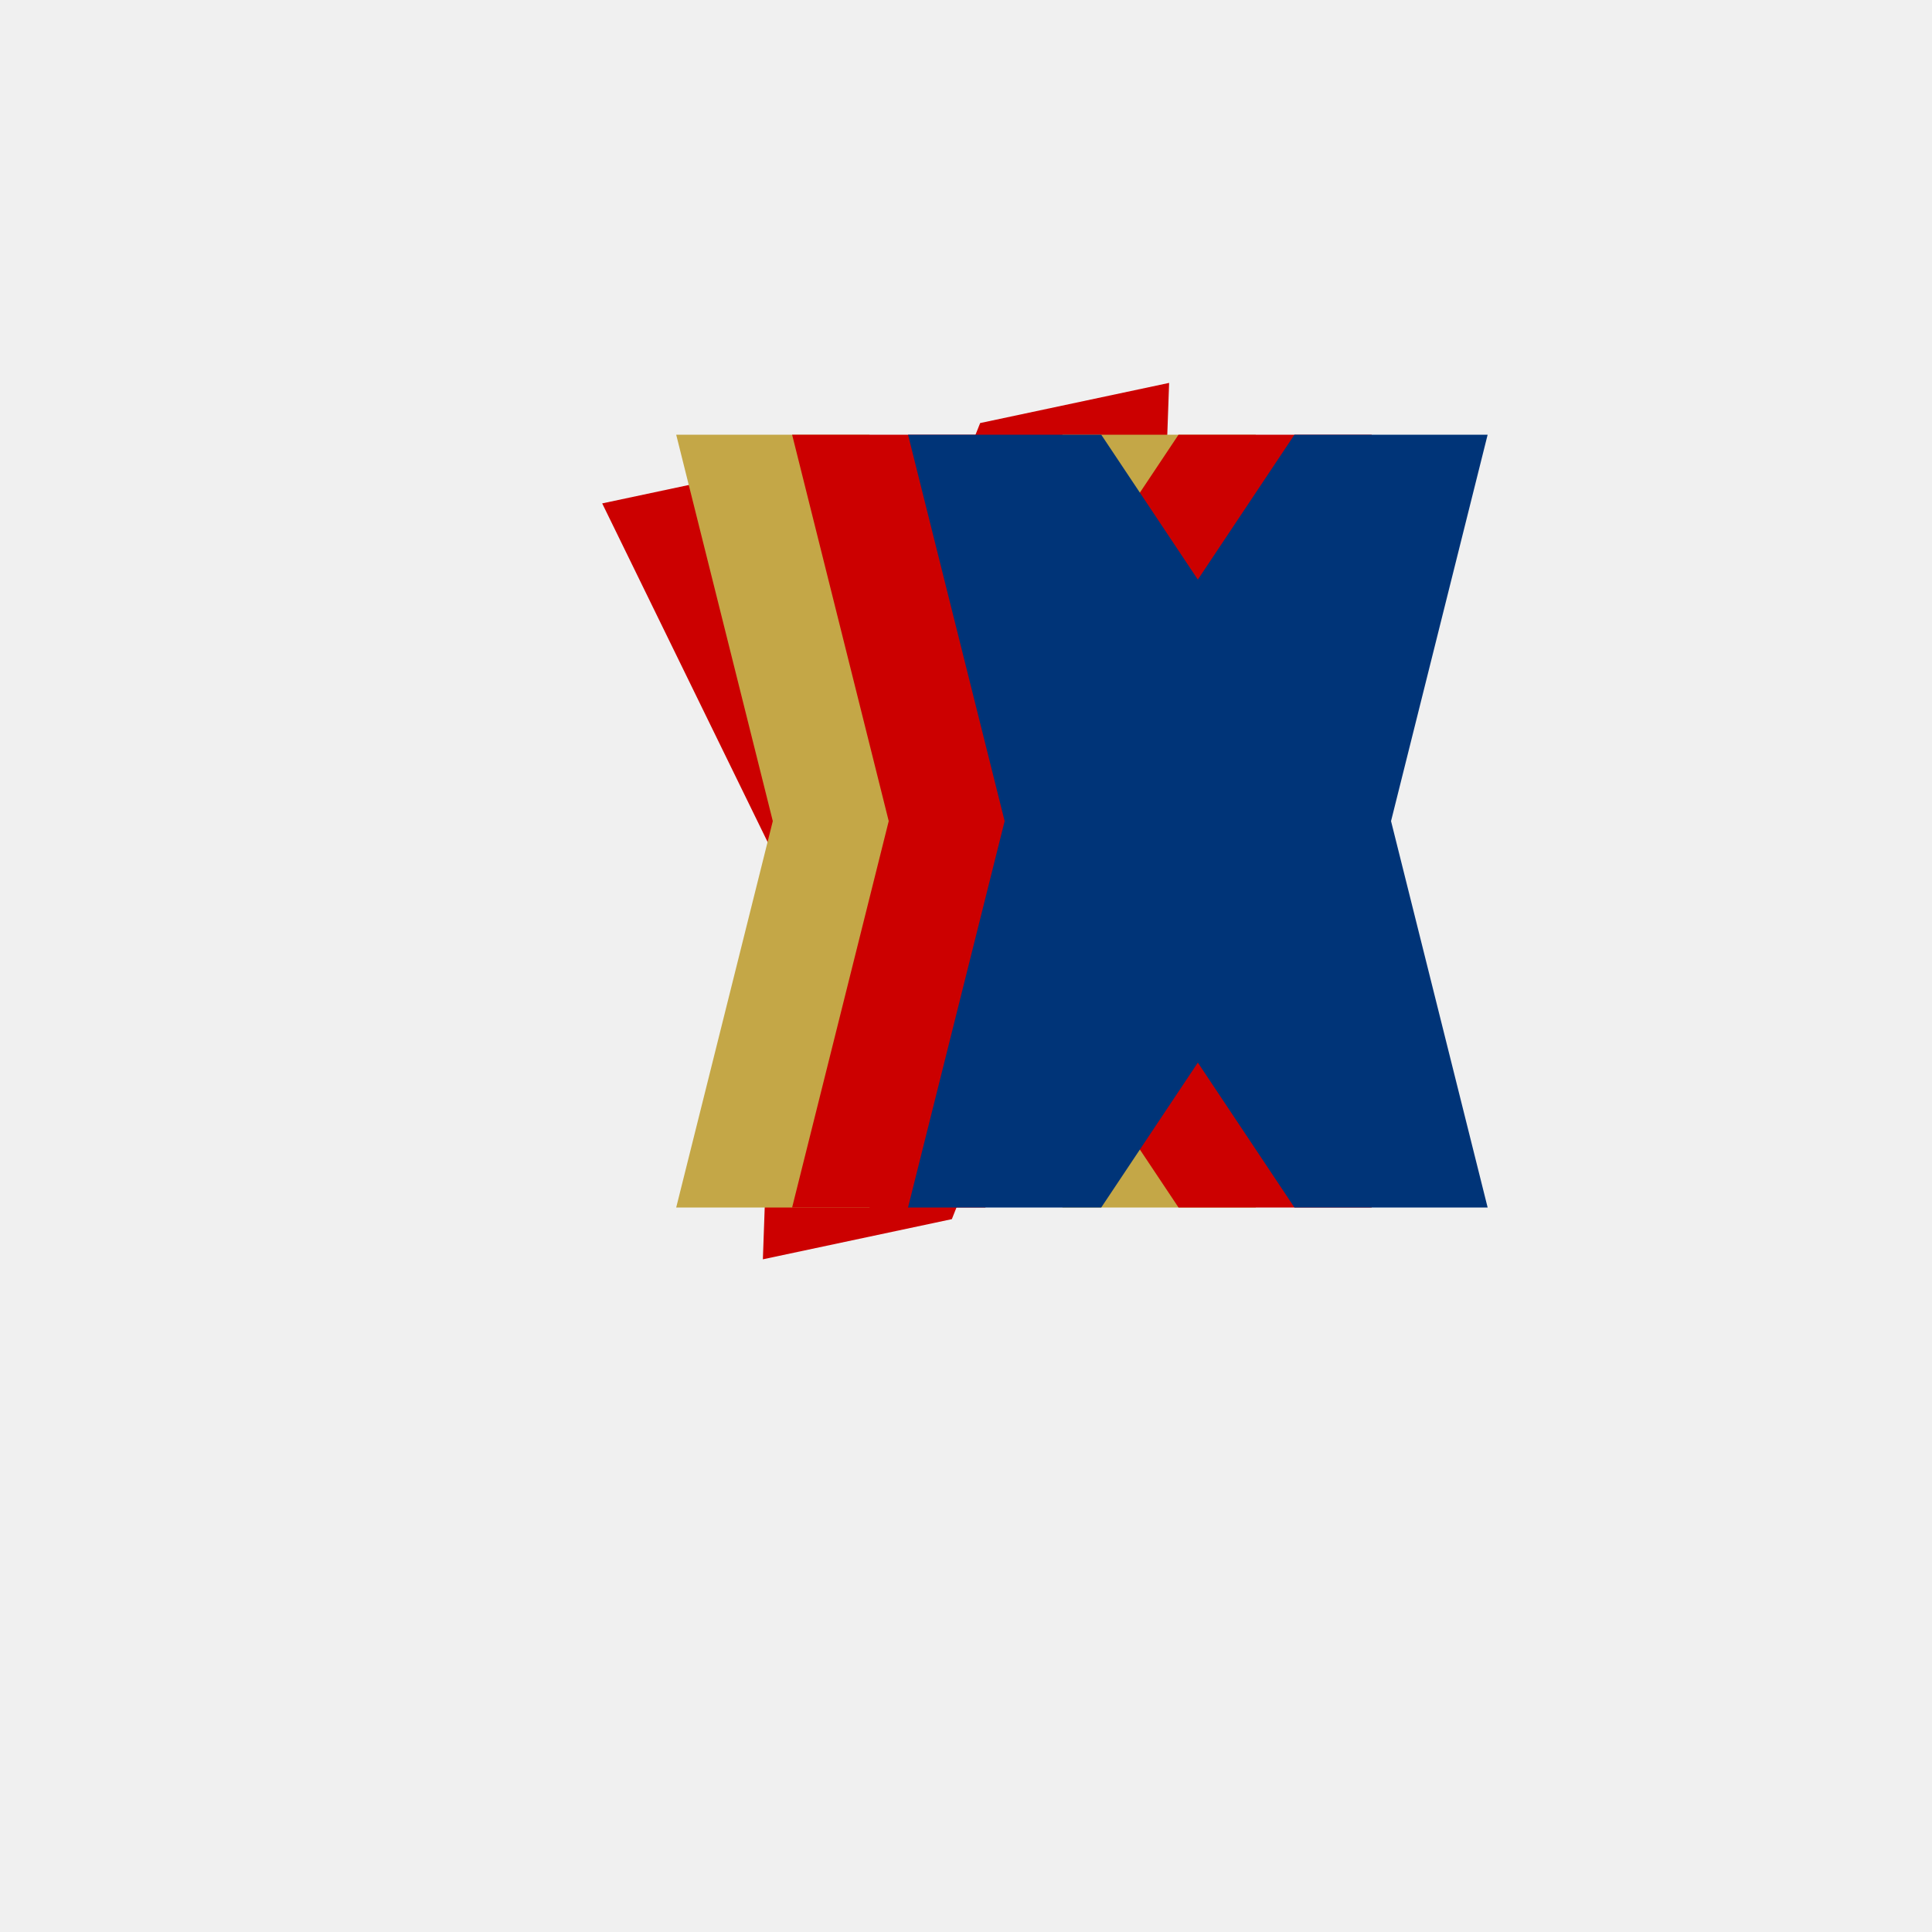
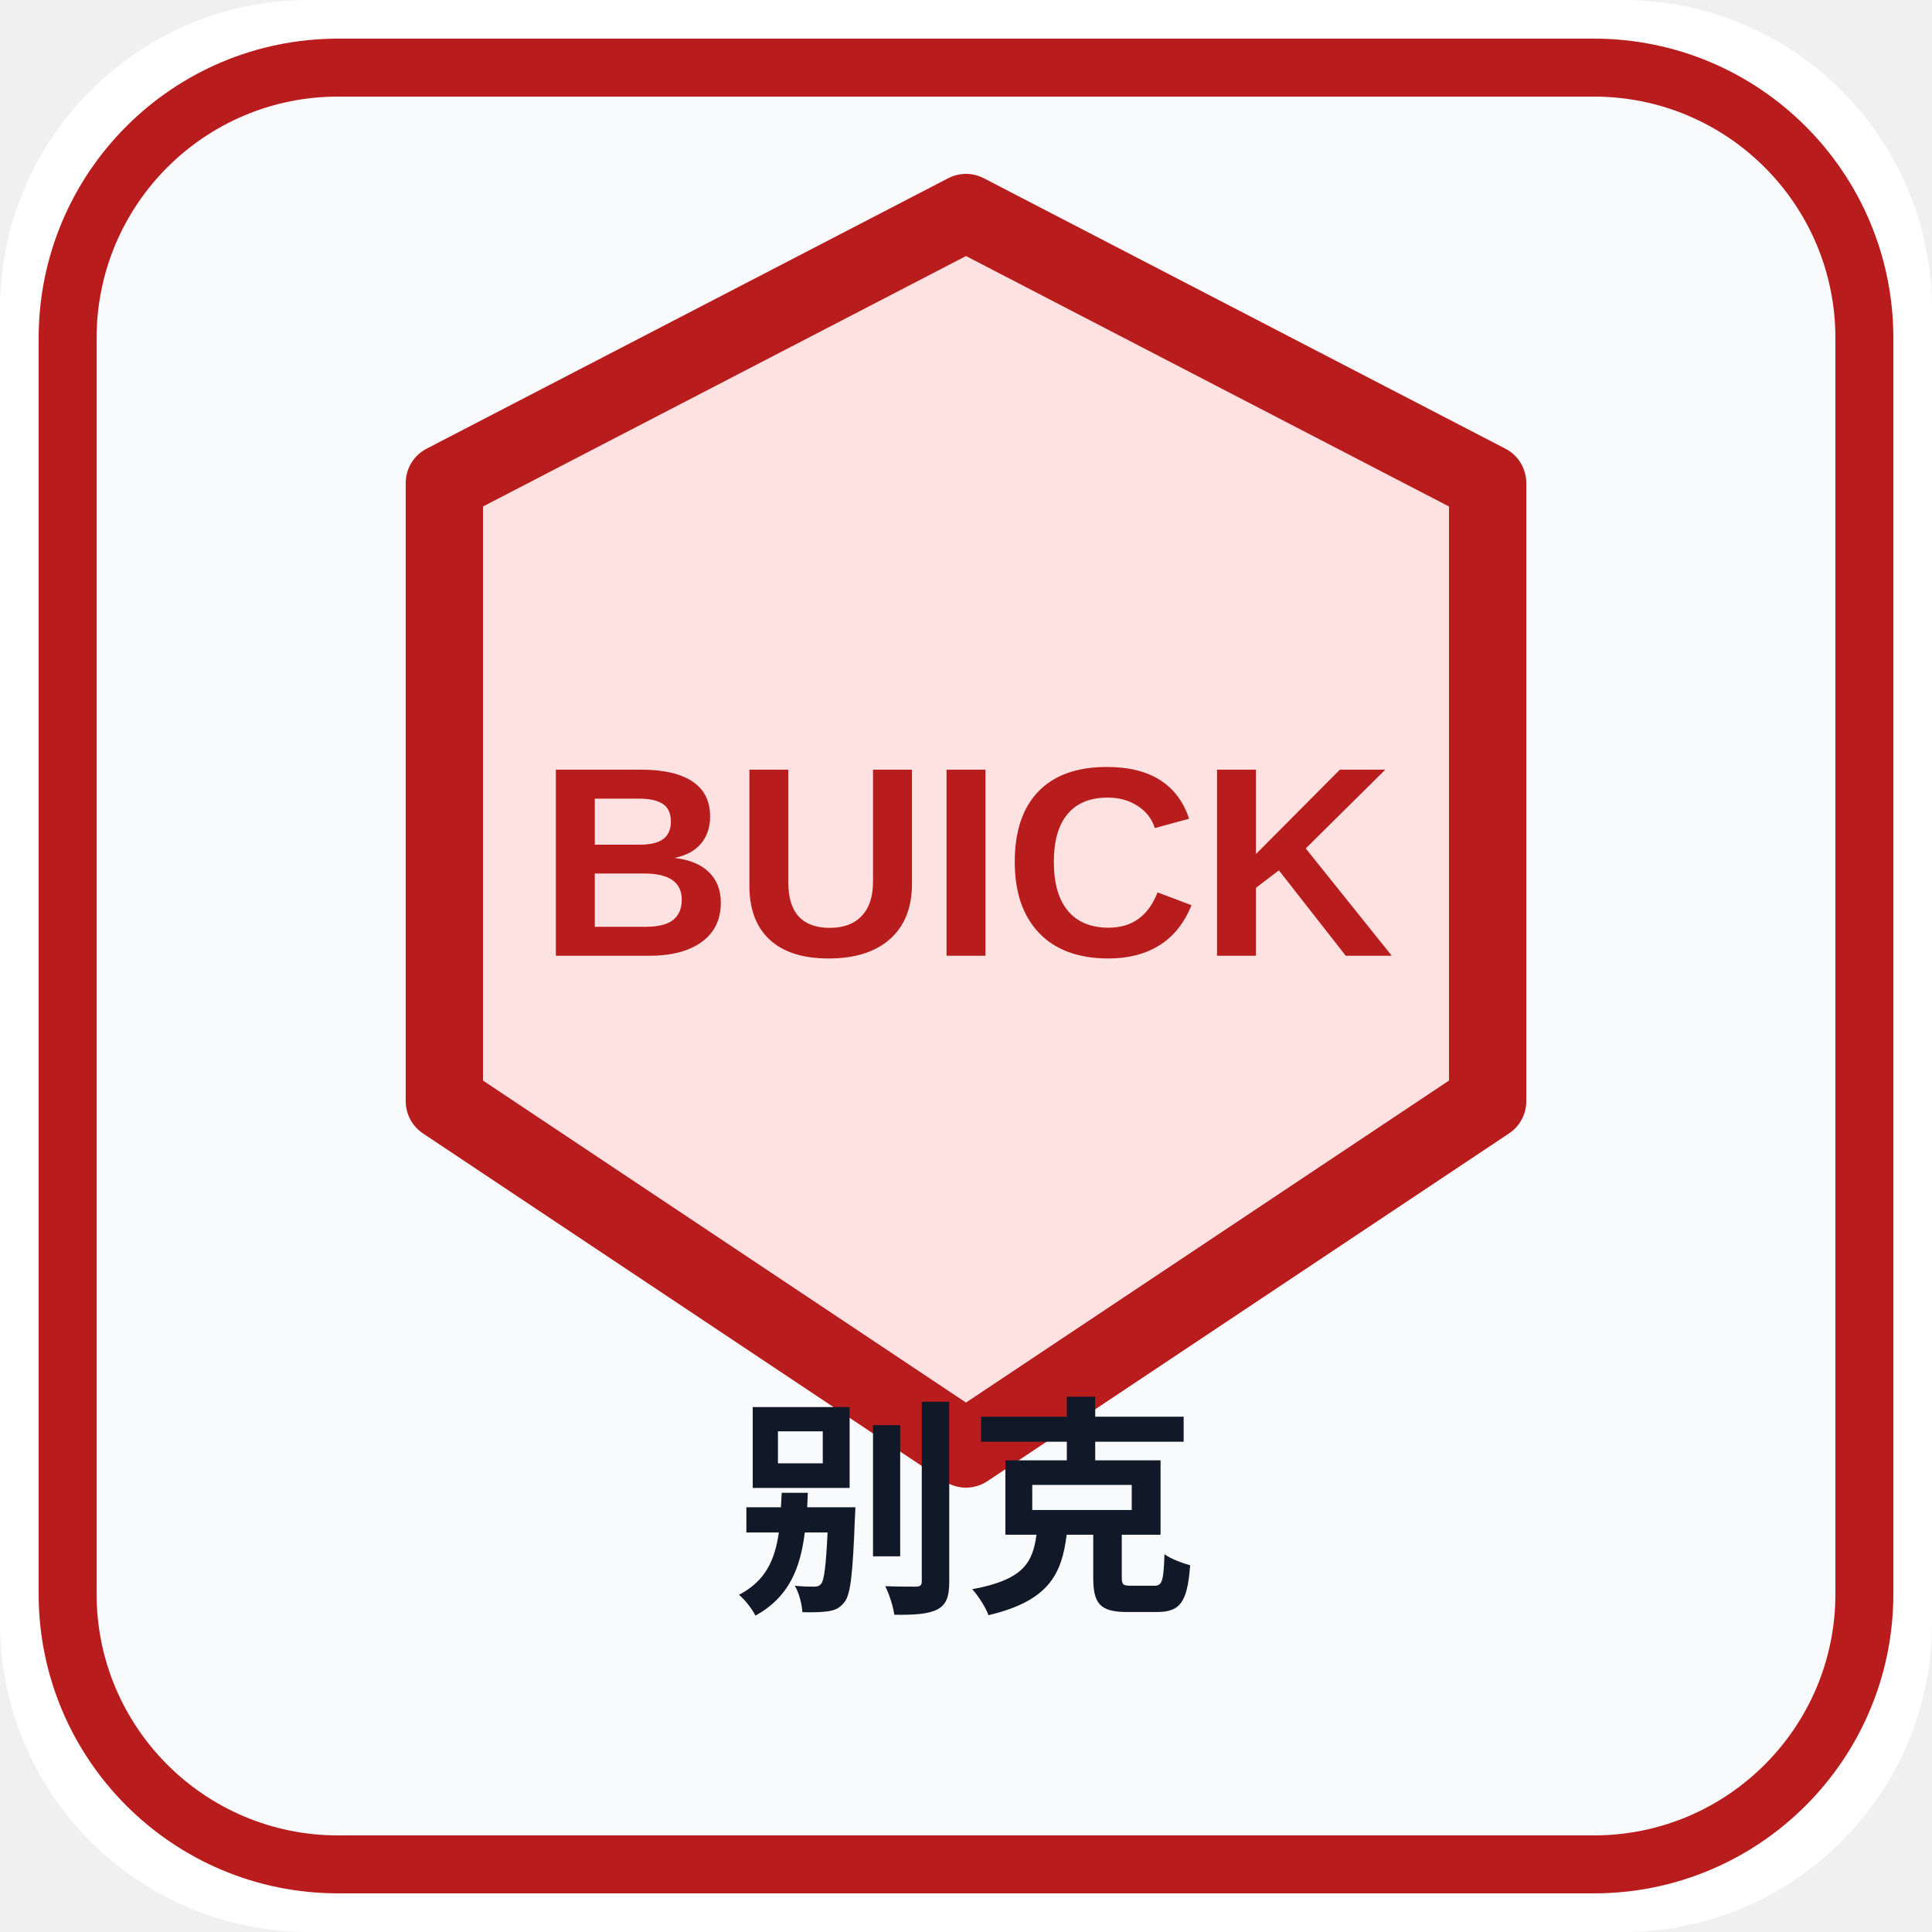
- <svg xmlns="http://www.w3.org/2000/svg" viewBox="0 0 200 200">
-   <path d="M70 45 L90 45 L100 60 L110 45 L130 45 L120 85 L130 125 L110 125 L100 110 L90 125 L70 125 L80 85 Z" fill="#CC0000" transform="rotate(-12 100 85)" />
-   <path d="M70 45 L90 45 L100 60 L110 45 L130 45 L120 85 L130 125 L110 125 L100 110 L90 125 L70 125 L80 85 Z" fill="#C4A747" />
-   <path d="M82 45 L102 45 L112 60 L122 45 L142 45 L132 85 L142 125 L122 125 L112 110 L102 125 L82 125 L92 85 Z" fill="#CC0000" />
-   <path d="M94 45 L114 45 L124 60 L134 45 L154 45 L144 85 L154 125 L134 125 L124 110 L114 125 L94 125 L104 85 Z" fill="#003478" />
+ <svg xmlns="http://www.w3.org/2000/svg" viewBox="0 0 200 200" role="img" aria-label="别克 Buick">
+   <rect width="200" height="200" rx="32" fill="white" />
+   <rect x="7" y="7" width="186" height="186" rx="28" fill="#F8FAFC" stroke="#B91C1C" stroke-width="6" />
+   <path d="M100 22 L154 50 L154 114 L100 150 L46 114 L46 50 Z" fill="#FEE2E2" stroke="#B91C1C" stroke-width="8" stroke-linejoin="round" />
+   <text x="100" y="91" text-anchor="middle" dominant-baseline="middle" font-family="Arial, Helvetica, sans-serif" font-size="28" font-weight="900" fill="#B91C1C">BUICK</text>
+   <text x="100" y="165" text-anchor="middle" font-family="Arial, sans-serif" font-size="24" font-weight="800" fill="#111827">别克</text>
</svg>
